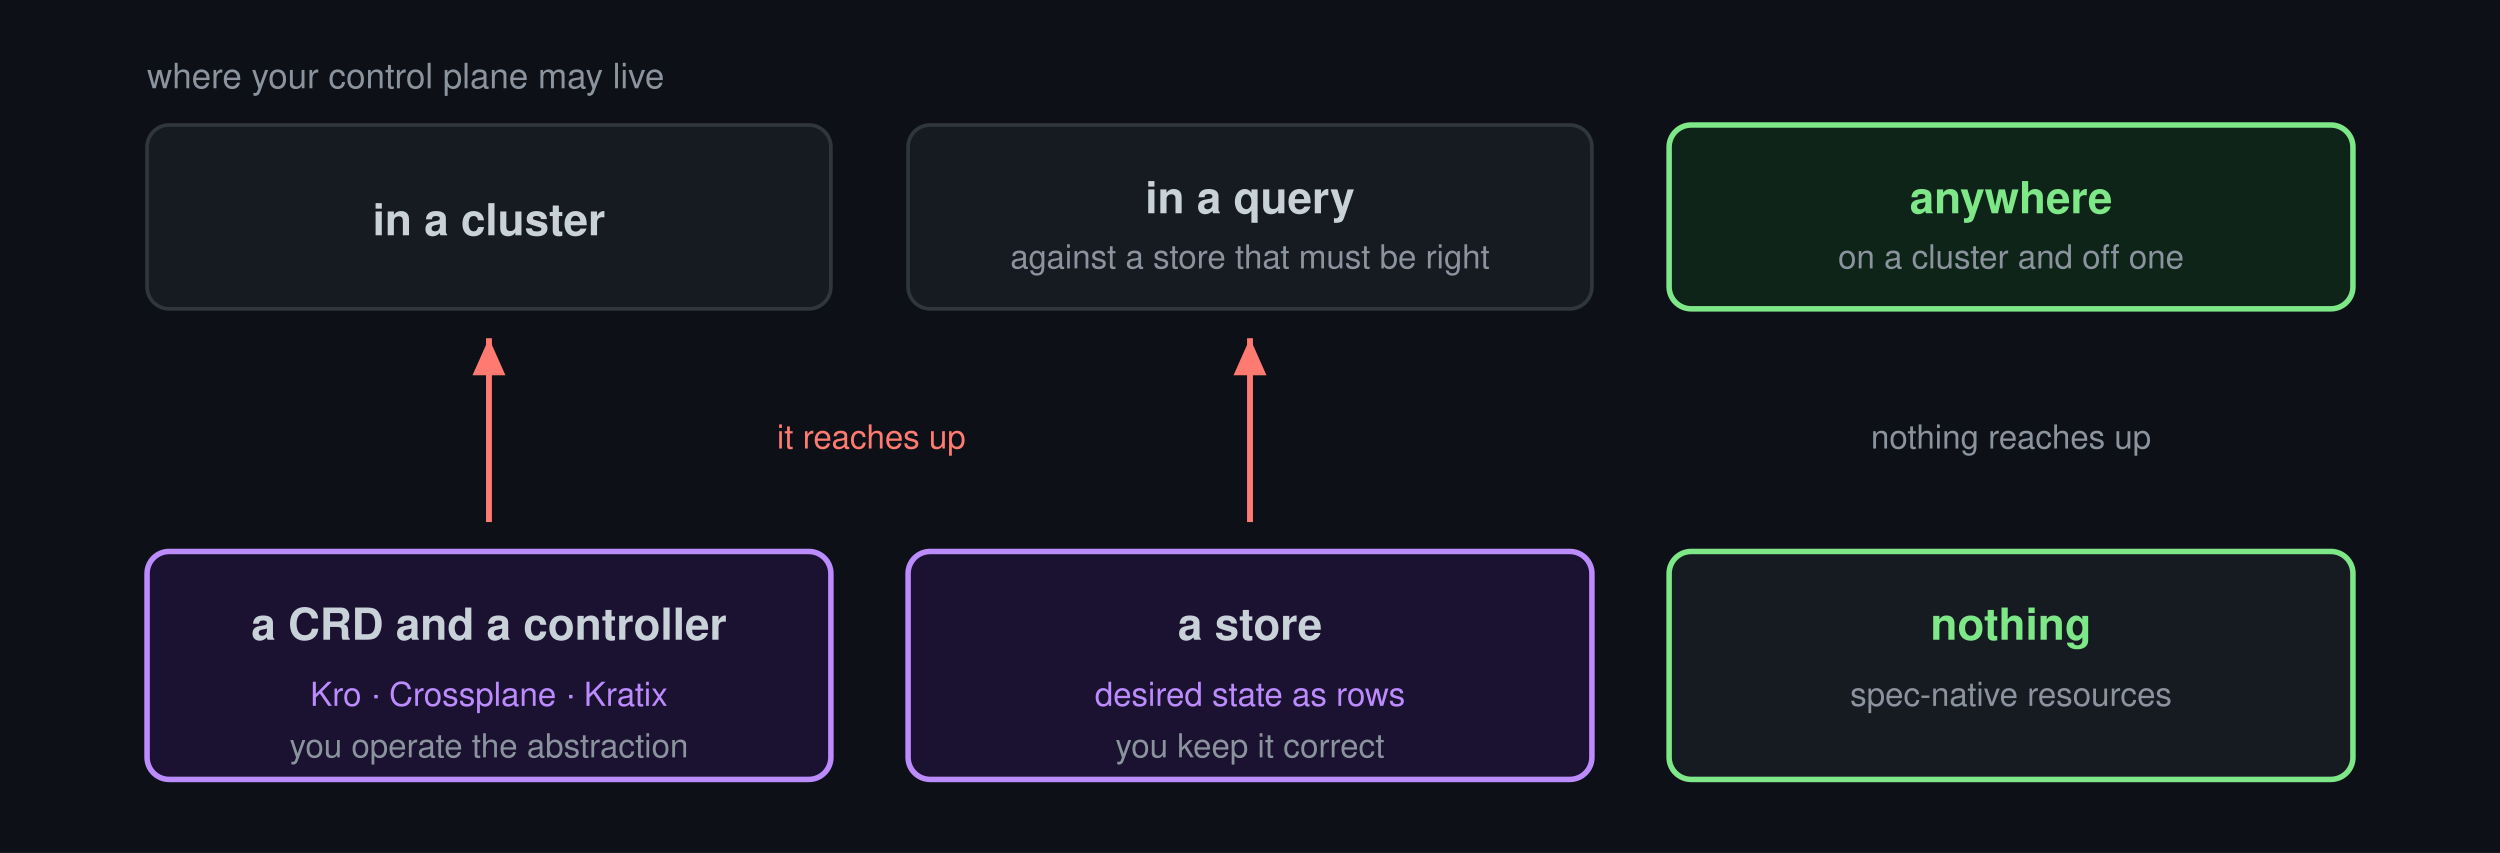
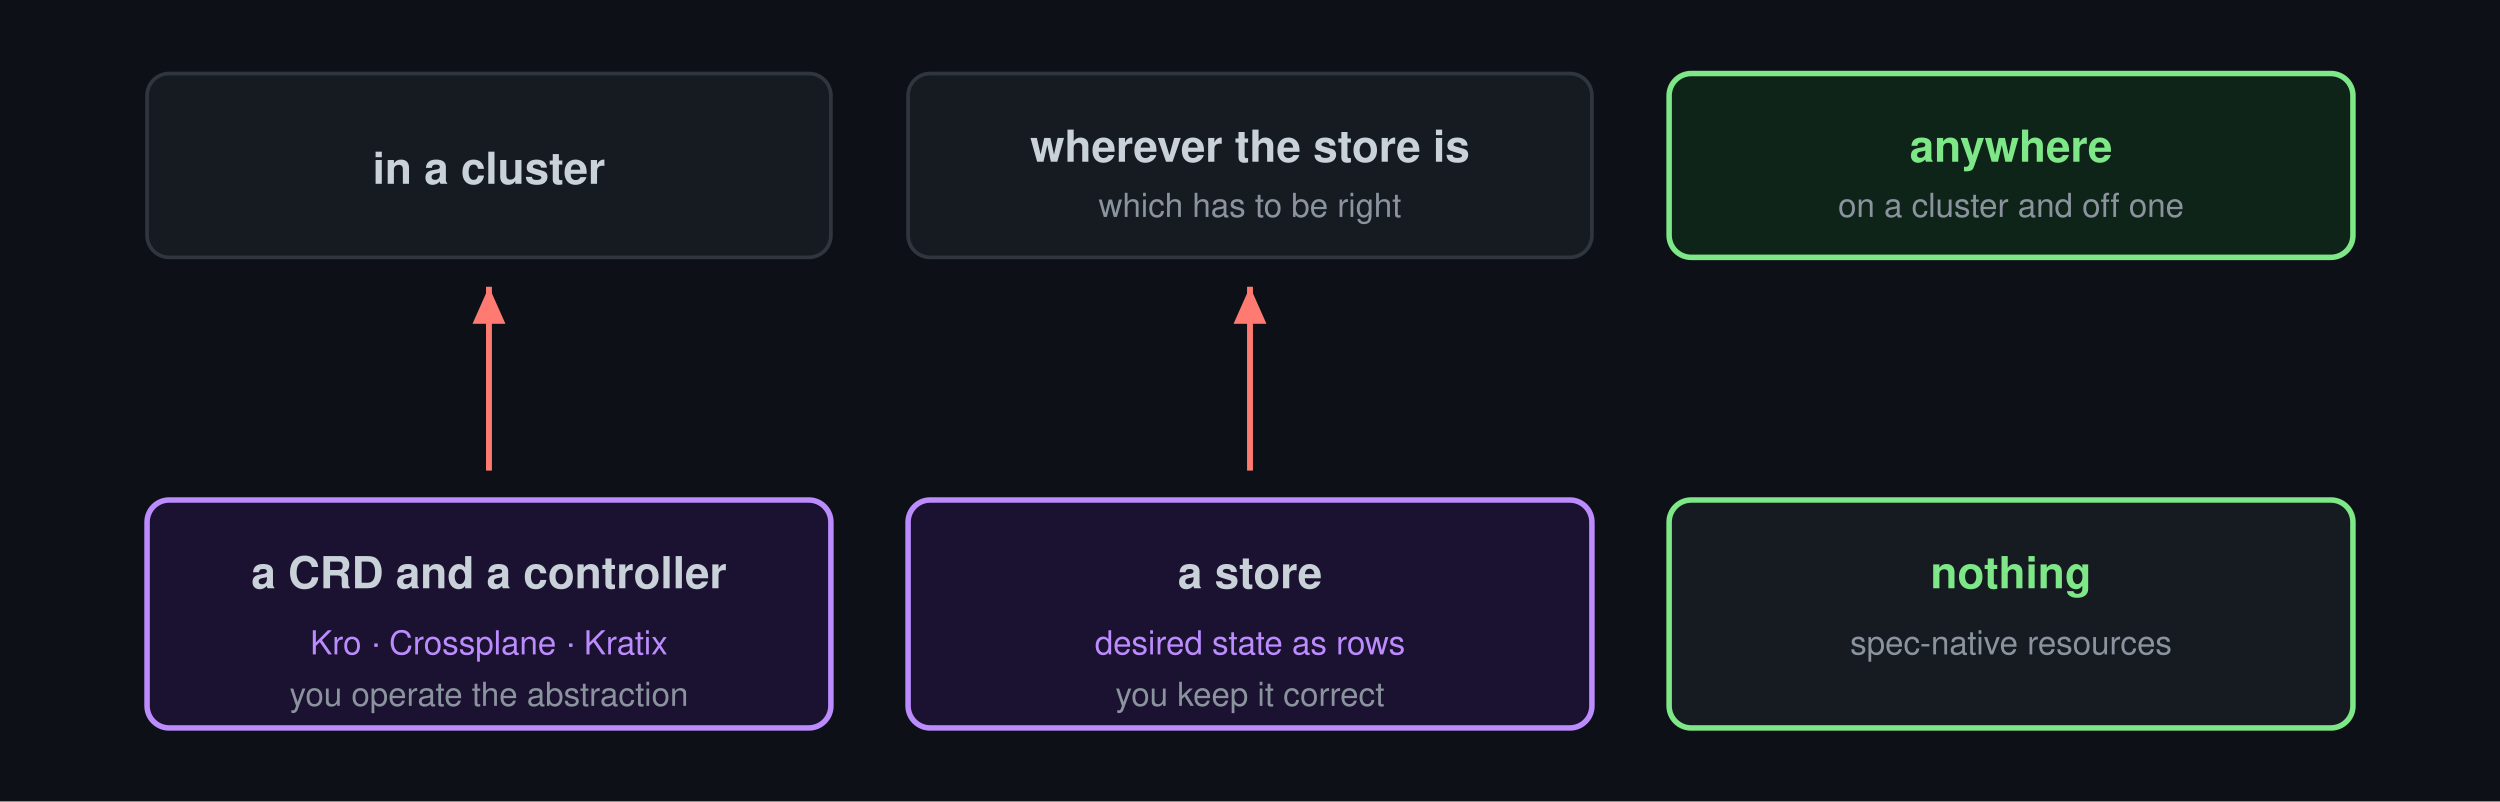
- <svg xmlns="http://www.w3.org/2000/svg" viewBox="0 0 680 232" style="max-width:660px;display:block;margin:0 auto" font-family="-apple-system, Segoe UI, Helvetica, Arial, sans-serif">
-   <rect x="0" y="0" width="680" height="232" fill="#0d1117" />
+ <svg xmlns="http://www.w3.org/2000/svg" viewBox="0 0 680 218" style="max-width:660px;display:block;margin:0 auto" font-family="-apple-system, Segoe UI, Helvetica, Arial, sans-serif">
+   <rect x="0" y="0" width="680" height="218" fill="#0d1117" />
  <defs>
    <marker id="up" viewBox="0 0 10 10" refX="9" refY="5" markerWidth="7" markerHeight="7" orient="auto">
      <path d="M0,1 L9,5 L0,9 z" fill="#ff7b72" />
    </marker>
  </defs>
-   <text x="40" y="24" font-size="9.5" fill="#8b949e">where your control plane may live</text>
-   <rect x="40" y="34" width="186" height="50" rx="6" fill="#161b22" stroke="#30363d" />
-   <text x="133" y="64" font-size="12" font-weight="700" fill="#c9d1d9" text-anchor="middle">in a cluster</text>
-   <rect x="247" y="34" width="186" height="50" rx="6" fill="#161b22" stroke="#30363d" />
-   <text x="340" y="58" font-size="12" font-weight="700" fill="#c9d1d9" text-anchor="middle">in a query</text>
-   <text x="340" y="73" font-size="9" fill="#8b949e" text-anchor="middle">against a store that must be right</text>
-   <rect x="454" y="34" width="186" height="50" rx="6" fill="#0f2419" stroke="#7ee787" stroke-width="1.5" />
-   <text x="547" y="58" font-size="12" font-weight="700" fill="#7ee787" text-anchor="middle">anywhere</text>
-   <text x="547" y="73" font-size="9" fill="#8b949e" text-anchor="middle">on a cluster and off one</text>
-   <line x1="133" y1="142" x2="133" y2="92" stroke="#ff7b72" stroke-width="1.6" marker-end="url(#up)" />
-   <line x1="340" y1="142" x2="340" y2="92" stroke="#ff7b72" stroke-width="1.6" marker-end="url(#up)" />
-   <text x="237" y="122" font-size="9" fill="#ff7b72" text-anchor="middle">it reaches up</text>
-   <text x="547" y="122" font-size="9" fill="#8b949e" text-anchor="middle">nothing reaches up</text>
-   <rect x="40" y="150" width="186" height="62" rx="6" fill="#1a1230" stroke="#bc8cff" stroke-width="1.5" />
-   <text x="133" y="174" font-size="12" font-weight="700" fill="#c9d1d9" text-anchor="middle">a CRD and a controller</text>
-   <text x="133" y="192" font-size="9" fill="#bc8cff" text-anchor="middle">Kro · Crossplane · Kratix</text>
-   <text x="133" y="206" font-size="9" fill="#8b949e" text-anchor="middle">you operate the abstraction</text>
-   <rect x="247" y="150" width="186" height="62" rx="6" fill="#1a1230" stroke="#bc8cff" stroke-width="1.5" />
-   <text x="340" y="174" font-size="12" font-weight="700" fill="#c9d1d9" text-anchor="middle">a store</text>
-   <text x="340" y="192" font-size="9" fill="#bc8cff" text-anchor="middle">desired state as rows</text>
-   <text x="340" y="206" font-size="9" fill="#8b949e" text-anchor="middle">you keep it correct</text>
-   <rect x="454" y="150" width="186" height="62" rx="6" fill="#161b22" stroke="#7ee787" stroke-width="1.5" />
-   <text x="547" y="174" font-size="12" font-weight="700" fill="#7ee787" text-anchor="middle">nothing</text>
-   <text x="547" y="192" font-size="9" fill="#8b949e" text-anchor="middle">spec-native resources</text>
+   <g transform="translate(0,-14)">
+     <rect x="40" y="34" width="186" height="50" rx="6" fill="#161b22" stroke="#30363d" />
+     <text x="133" y="64" font-size="12" font-weight="700" fill="#c9d1d9" text-anchor="middle">in a cluster</text>
+     <rect x="247" y="34" width="186" height="50" rx="6" fill="#161b22" stroke="#30363d" />
+     <text x="340" y="58" font-size="12" font-weight="700" fill="#c9d1d9" text-anchor="middle">wherever the store is</text>
+     <text x="340" y="73" font-size="9" fill="#8b949e" text-anchor="middle">which has to be right</text>
+     <rect x="454" y="34" width="186" height="50" rx="6" fill="#0f2419" stroke="#7ee787" stroke-width="1.5" />
+     <text x="547" y="58" font-size="12" font-weight="700" fill="#7ee787" text-anchor="middle">anywhere</text>
+     <text x="547" y="73" font-size="9" fill="#8b949e" text-anchor="middle">on a cluster and off one</text>
+     <line x1="133" y1="142" x2="133" y2="92" stroke="#ff7b72" stroke-width="1.6" marker-end="url(#up)" />
+     <line x1="340" y1="142" x2="340" y2="92" stroke="#ff7b72" stroke-width="1.6" marker-end="url(#up)" />
+     <rect x="40" y="150" width="186" height="62" rx="6" fill="#1a1230" stroke="#bc8cff" stroke-width="1.5" />
+     <text x="133" y="174" font-size="12" font-weight="700" fill="#c9d1d9" text-anchor="middle">a CRD and a controller</text>
+     <text x="133" y="192" font-size="9" fill="#bc8cff" text-anchor="middle">Kro · Crossplane · Kratix</text>
+     <text x="133" y="206" font-size="9" fill="#8b949e" text-anchor="middle">you operate the abstraction</text>
+     <rect x="247" y="150" width="186" height="62" rx="6" fill="#1a1230" stroke="#bc8cff" stroke-width="1.5" />
+     <text x="340" y="174" font-size="12" font-weight="700" fill="#c9d1d9" text-anchor="middle">a store</text>
+     <text x="340" y="192" font-size="9" fill="#bc8cff" text-anchor="middle">desired state as rows</text>
+     <text x="340" y="206" font-size="9" fill="#8b949e" text-anchor="middle">you keep it correct</text>
+     <rect x="454" y="150" width="186" height="62" rx="6" fill="#161b22" stroke="#7ee787" stroke-width="1.5" />
+     <text x="547" y="174" font-size="12" font-weight="700" fill="#7ee787" text-anchor="middle">nothing</text>
+     <text x="547" y="192" font-size="9" fill="#8b949e" text-anchor="middle">spec-native resources</text>
+   </g>
</svg>
